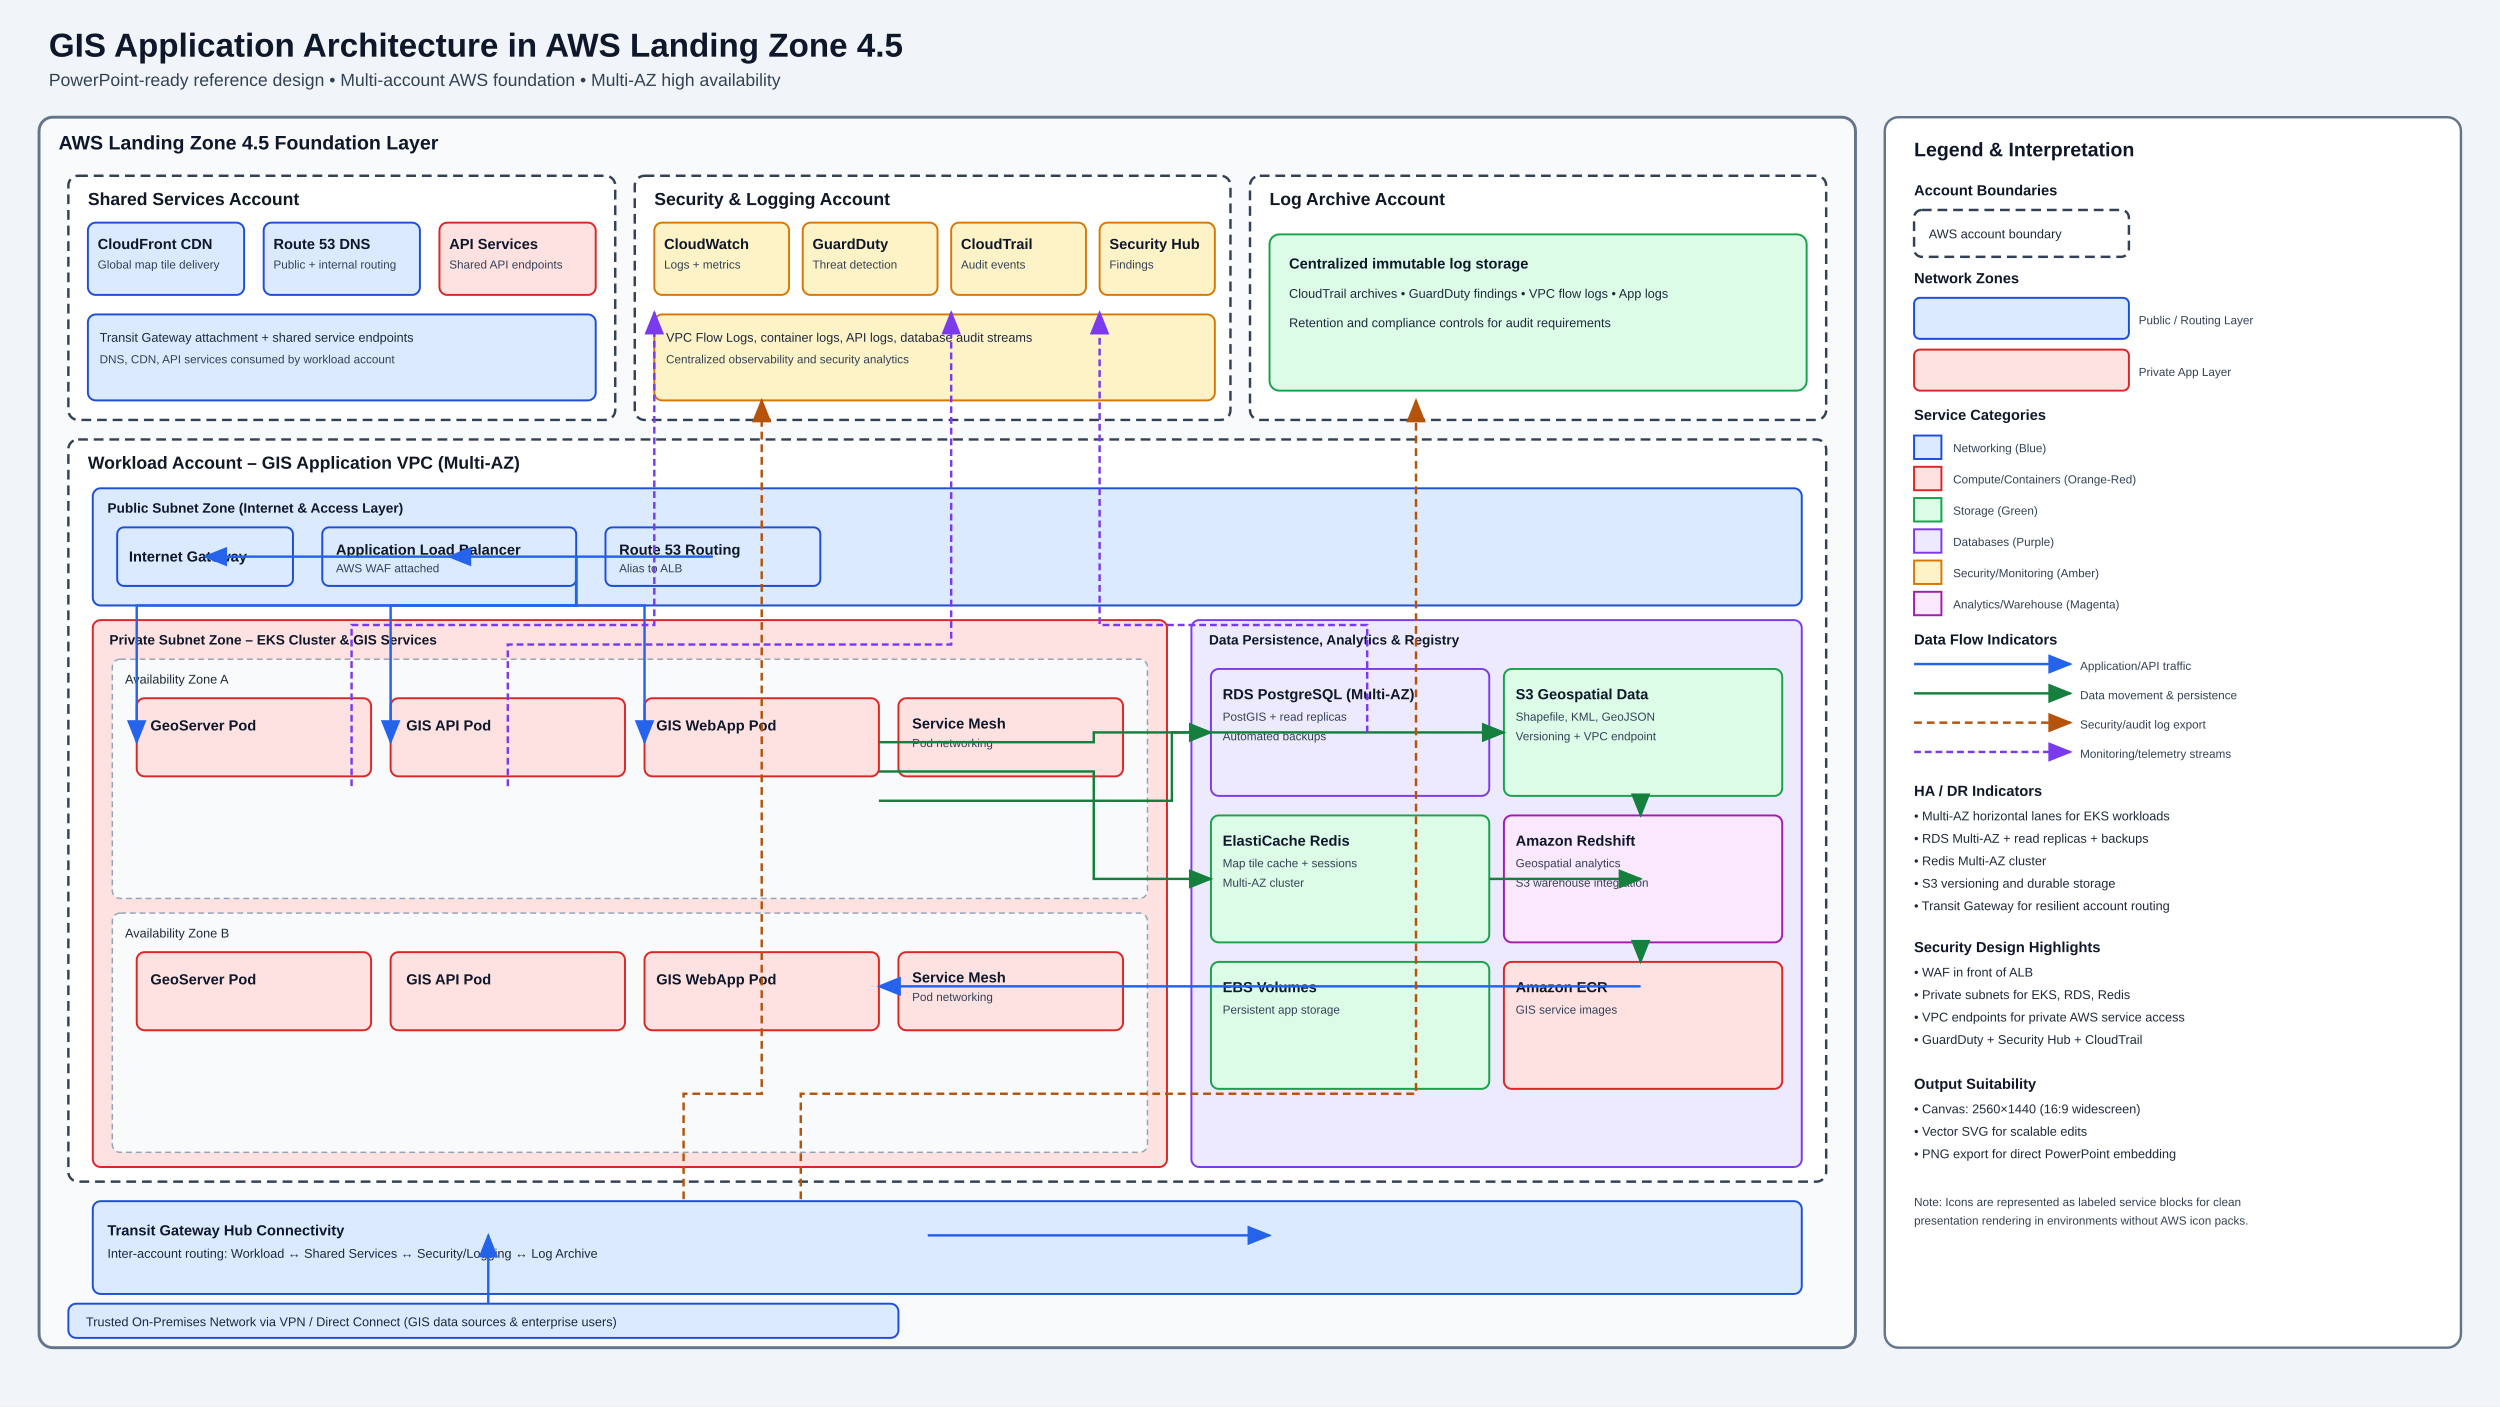
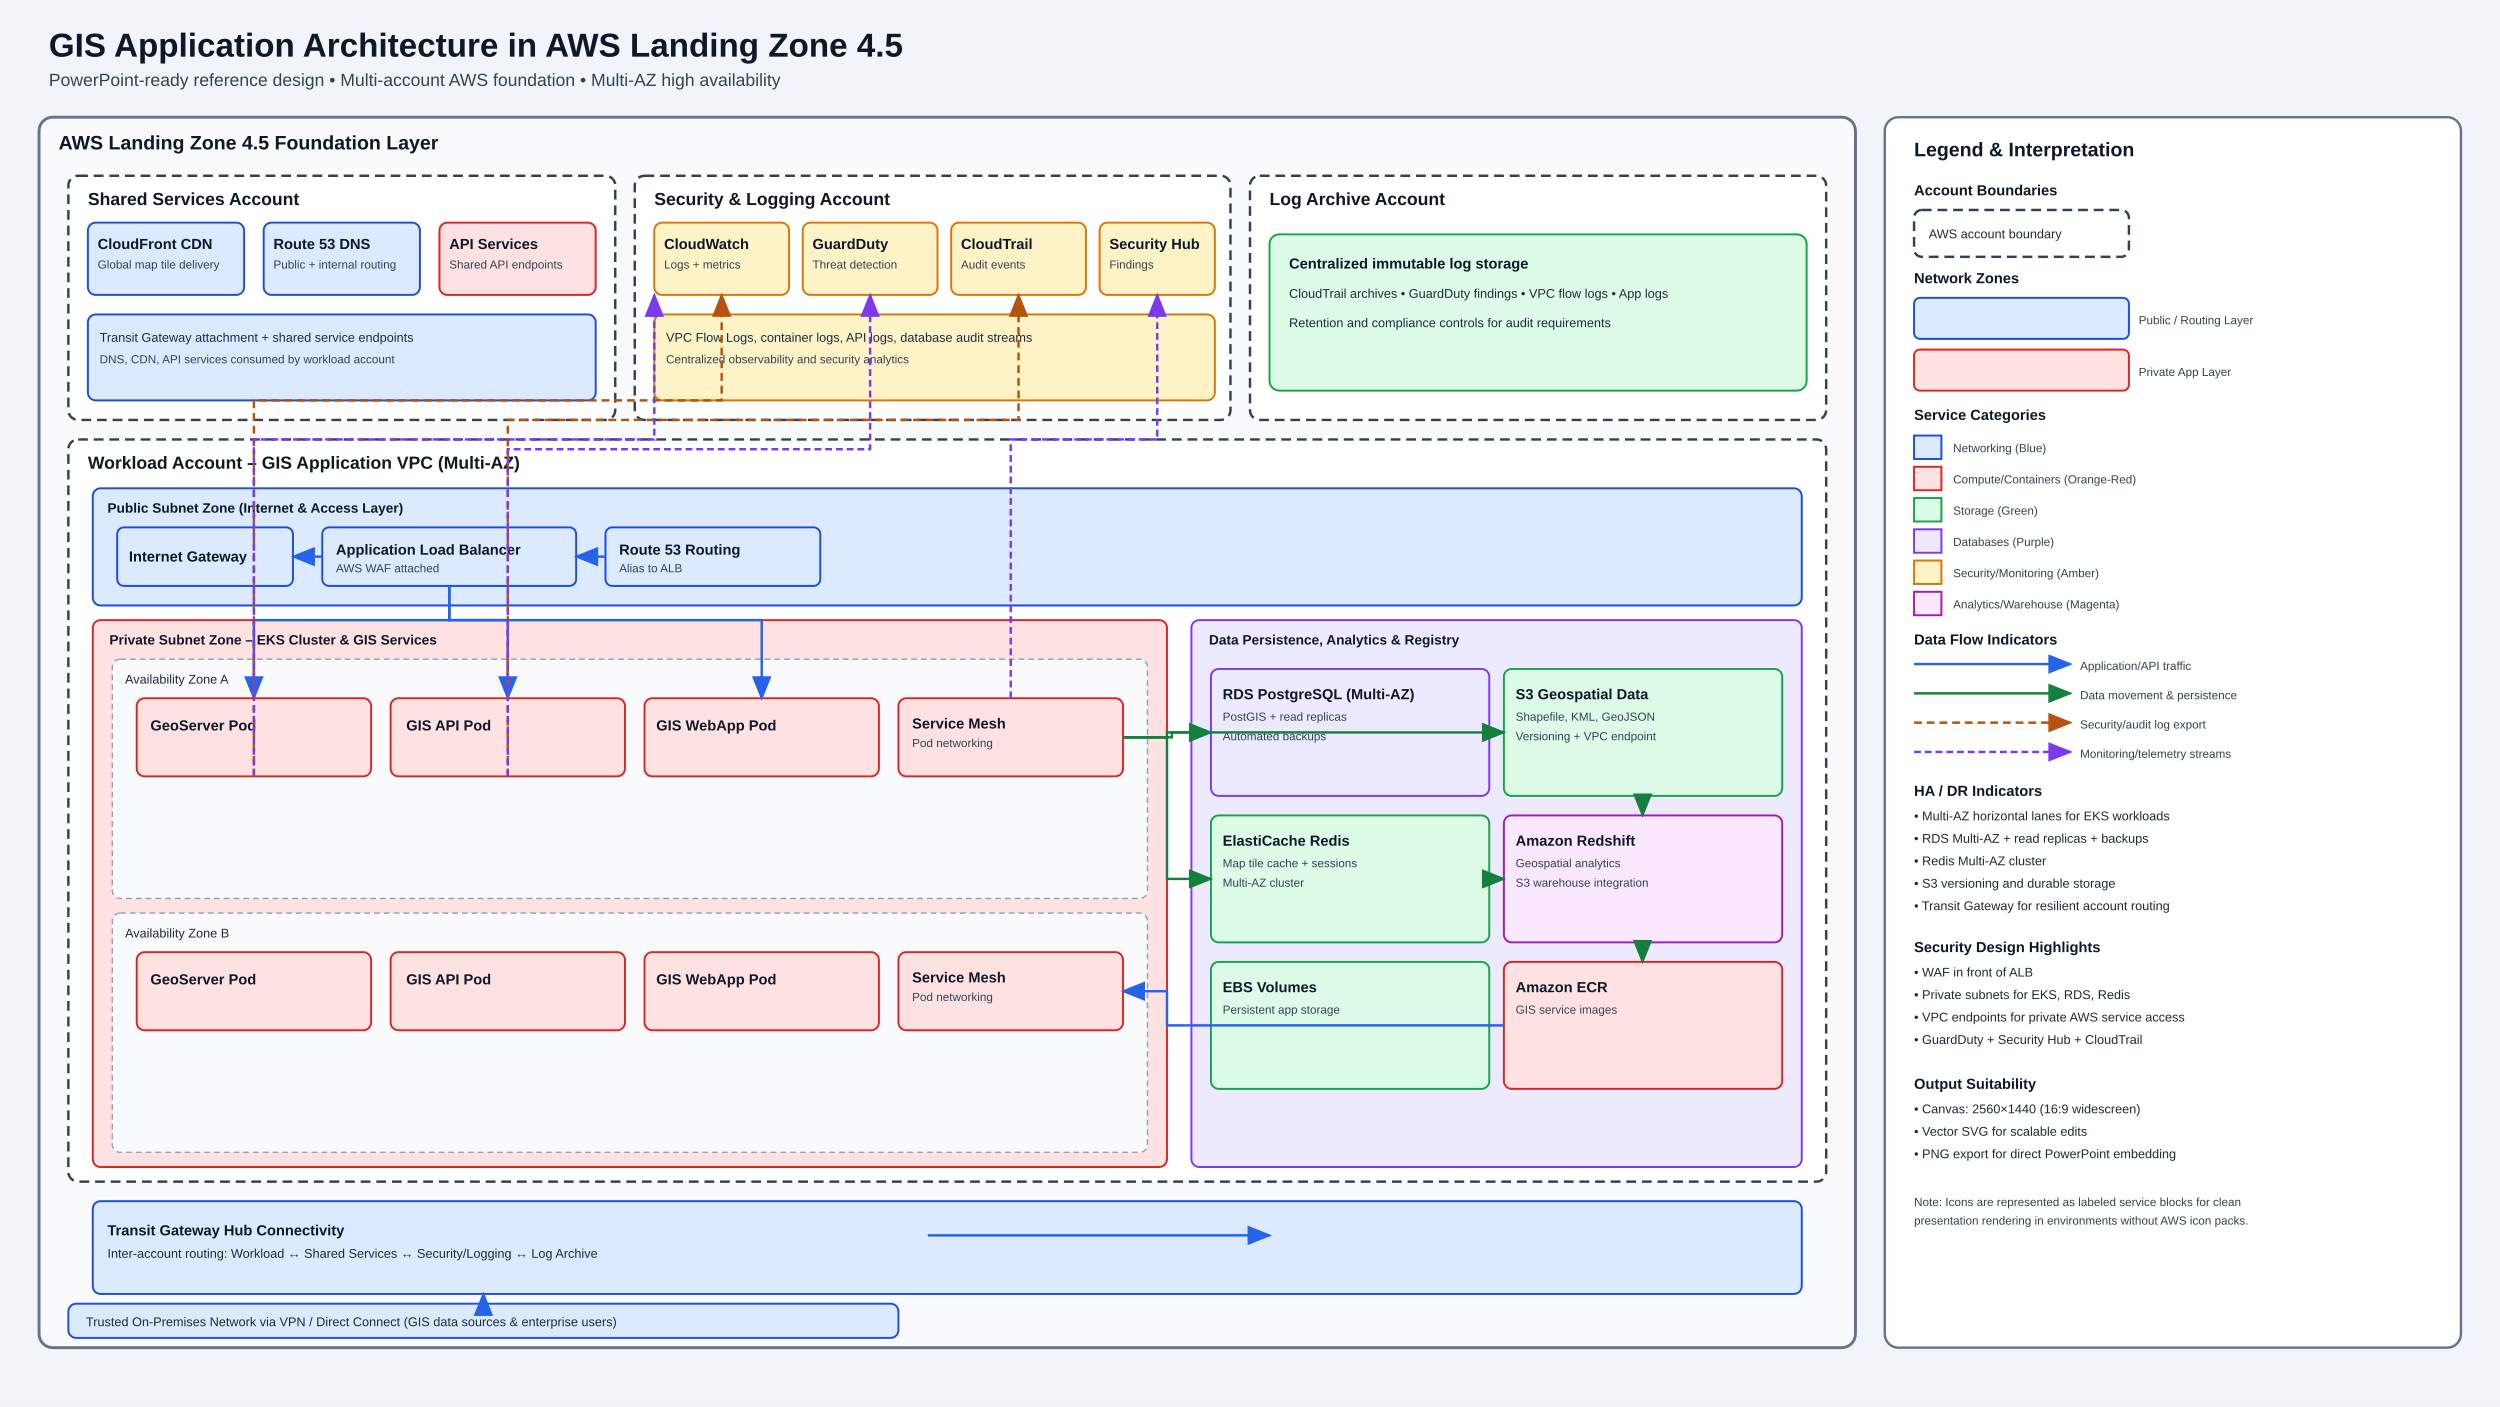
<svg xmlns="http://www.w3.org/2000/svg" width="2560" height="1440" viewBox="0 0 2560 1440" role="img" aria-label="GIS application integrated into AWS Landing Zone 4.5">
  <defs>
    <style>
      .title { font: 700 34px 'Segoe UI', Arial, sans-serif; fill: #0f172a; }
      .subtitle { font: 500 18px 'Segoe UI', Arial, sans-serif; fill: #334155; }
      .section { font: 700 20px 'Segoe UI', Arial, sans-serif; fill: #0f172a; }
      .label { font: 600 15px 'Segoe UI', Arial, sans-serif; fill: #0f172a; }
      .small { font: 500 13px 'Segoe UI', Arial, sans-serif; fill: #1e293b; }
      .tiny { font: 500 12px 'Segoe UI', Arial, sans-serif; fill: #334155; }
      .account-title { font: 700 18px 'Segoe UI', Arial, sans-serif; fill: #111827; }
      .zone-title { font: 700 14px 'Segoe UI', Arial, sans-serif; fill: #0f172a; }
      .aws-boundary { fill: #f8fafc; stroke: #64748b; stroke-width: 3; }
      .account { fill: #ffffff; stroke: #334155; stroke-width: 2.5; stroke-dasharray: 10 6; }
      .network { fill: #dbeafe; stroke: #1d4ed8; stroke-width: 2; }
      .compute { fill: #fee2e2; stroke: #dc2626; stroke-width: 2; }
      .storage { fill: #dcfce7; stroke: #16a34a; stroke-width: 2; }
      .database { fill: #ede9fe; stroke: #7c3aed; stroke-width: 2; }
      .security { fill: #fef3c7; stroke: #d97706; stroke-width: 2; }
      .analytics { fill: #fae8ff; stroke: #a21caf; stroke-width: 2; }
      .lane { fill: #f8fafc; stroke: #94a3b8; stroke-width: 1.5; stroke-dasharray: 6 4; }
      .flow { stroke: #2563eb; stroke-width: 2.5; fill: none; marker-end: url(#arrowBlue); }
      .flow-sec { stroke: #b45309; stroke-width: 2.5; fill: none; marker-end: url(#arrowAmber); stroke-dasharray: 8 5; }
      .flow-data { stroke: #15803d; stroke-width: 2.5; fill: none; marker-end: url(#arrowGreen); }
      .flow-obs { stroke: #7c3aed; stroke-width: 2.5; fill: none; marker-end: url(#arrowPurple); stroke-dasharray: 7 4; }
    </style>
    <marker id="arrowBlue" markerWidth="10" markerHeight="8" refX="9" refY="4" orient="auto">
      <polygon points="0,0 10,4 0,8" fill="#2563eb" />
    </marker>
    <marker id="arrowAmber" markerWidth="10" markerHeight="8" refX="9" refY="4" orient="auto">
      <polygon points="0,0 10,4 0,8" fill="#b45309" />
    </marker>
    <marker id="arrowGreen" markerWidth="10" markerHeight="8" refX="9" refY="4" orient="auto">
      <polygon points="0,0 10,4 0,8" fill="#15803d" />
    </marker>
    <marker id="arrowPurple" markerWidth="10" markerHeight="8" refX="9" refY="4" orient="auto">
      <polygon points="0,0 10,4 0,8" fill="#7c3aed" />
    </marker>
  </defs>
  <rect x="0" y="0" width="2560" height="1440" fill="#f1f5f9" />
  <text x="50" y="58" class="title">GIS Application Architecture in AWS Landing Zone 4.5</text>
  <text x="50" y="88" class="subtitle">PowerPoint-ready reference design • Multi-account AWS foundation • Multi-AZ high availability</text>
  <rect x="40" y="120" width="1860" height="1260" rx="14" class="aws-boundary" />
  <text x="60" y="153" class="section">AWS Landing Zone 4.5 Foundation Layer</text>
  <rect x="70" y="180" width="560" height="250" rx="10" class="account" />
  <text x="90" y="210" class="account-title">Shared Services Account</text>
  <rect x="90" y="228" width="160" height="74" rx="8" class="network" />
  <text x="100" y="255" class="label">CloudFront CDN</text>
  <text x="100" y="275" class="tiny">Global map tile delivery</text>
  <rect x="270" y="228" width="160" height="74" rx="8" class="network" />
  <text x="280" y="255" class="label">Route 53 DNS</text>
  <text x="280" y="275" class="tiny">Public + internal routing</text>
  <rect x="450" y="228" width="160" height="74" rx="8" class="compute" />
  <text x="460" y="255" class="label">API Services</text>
  <text x="460" y="275" class="tiny">Shared API endpoints</text>
  <rect x="90" y="322" width="520" height="88" rx="8" class="network" />
  <text x="102" y="350" class="small">Transit Gateway attachment + shared service endpoints</text>
  <text x="102" y="372" class="tiny">DNS, CDN, API services consumed by workload account</text>
  <rect x="650" y="180" width="610" height="250" rx="10" class="account" />
  <text x="670" y="210" class="account-title">Security &amp; Logging Account</text>
  <rect x="670" y="228" width="138" height="74" rx="8" class="security" />
  <text x="680" y="255" class="label">CloudWatch</text>
  <text x="680" y="275" class="tiny">Logs + metrics</text>
  <rect x="822" y="228" width="138" height="74" rx="8" class="security" />
  <text x="832" y="255" class="label">GuardDuty</text>
  <text x="832" y="275" class="tiny">Threat detection</text>
  <rect x="974" y="228" width="138" height="74" rx="8" class="security" />
  <text x="984" y="255" class="label">CloudTrail</text>
  <text x="984" y="275" class="tiny">Audit events</text>
  <rect x="1126" y="228" width="118" height="74" rx="8" class="security" />
  <text x="1136" y="255" class="label">Security Hub</text>
  <text x="1136" y="275" class="tiny">Findings</text>
  <rect x="670" y="322" width="574" height="88" rx="8" class="security" />
  <text x="682" y="350" class="small">VPC Flow Logs, container logs, API logs, database audit streams</text>
  <text x="682" y="372" class="tiny">Centralized observability and security analytics</text>
  <rect x="1280" y="180" width="590" height="250" rx="10" class="account" />
  <text x="1300" y="210" class="account-title">Log Archive Account</text>
  <rect x="1300" y="240" width="550" height="160" rx="10" class="storage" />
  <text x="1320" y="275" class="label">Centralized immutable log storage</text>
  <text x="1320" y="305" class="small">CloudTrail archives • GuardDuty findings • VPC flow logs • App logs</text>
  <text x="1320" y="335" class="small">Retention and compliance controls for audit requirements</text>
  <rect x="70" y="450" width="1800" height="760" rx="10" class="account" />
  <text x="90" y="480" class="account-title">Workload Account – GIS Application VPC (Multi-AZ)</text>
  <rect x="95" y="500" width="1750" height="120" rx="8" class="network" />
  <text x="110" y="525" class="zone-title">Public Subnet Zone (Internet &amp; Access Layer)</text>
  <rect x="120" y="540" width="180" height="60" rx="7" class="network" />
  <text x="132" y="575" class="label">Internet Gateway</text>
  <rect x="330" y="540" width="260" height="60" rx="7" class="network" />
  <text x="344" y="568" class="label">Application Load Balancer</text>
  <text x="344" y="586" class="tiny">AWS WAF attached</text>
  <rect x="620" y="540" width="220" height="60" rx="7" class="network" />
  <text x="634" y="568" class="label">Route 53 Routing</text>
  <text x="634" y="586" class="tiny">Alias to ALB</text>
  <rect x="95" y="635" width="1100" height="560" rx="8" class="compute" />
  <text x="112" y="660" class="zone-title">Private Subnet Zone – EKS Cluster &amp; GIS Services</text>
  <rect x="115" y="675" width="1060" height="245" rx="8" class="lane" />
  <text x="128" y="700" class="small">Availability Zone A</text>
  <rect x="140" y="715" width="240" height="80" rx="8" class="compute" />
  <text x="154" y="748" class="label">GeoServer Pod</text>
  <rect x="400" y="715" width="240" height="80" rx="8" class="compute" />
  <text x="416" y="748" class="label">GIS API Pod</text>
  <rect x="660" y="715" width="240" height="80" rx="8" class="compute" />
  <text x="672" y="748" class="label">GIS WebApp Pod</text>
  <rect x="920" y="715" width="230" height="80" rx="8" class="compute" />
  <text x="934" y="746" class="label">Service Mesh</text>
  <text x="934" y="765" class="tiny">Pod networking</text>
  <rect x="115" y="935" width="1060" height="245" rx="8" class="lane" />
  <text x="128" y="960" class="small">Availability Zone B</text>
  <rect x="140" y="975" width="240" height="80" rx="8" class="compute" />
  <text x="154" y="1008" class="label">GeoServer Pod</text>
  <rect x="400" y="975" width="240" height="80" rx="8" class="compute" />
  <text x="416" y="1008" class="label">GIS API Pod</text>
  <rect x="660" y="975" width="240" height="80" rx="8" class="compute" />
  <text x="672" y="1008" class="label">GIS WebApp Pod</text>
  <rect x="920" y="975" width="230" height="80" rx="8" class="compute" />
  <text x="934" y="1006" class="label">Service Mesh</text>
  <text x="934" y="1025" class="tiny">Pod networking</text>
  <rect x="1220" y="635" width="625" height="560" rx="8" class="database" />
  <text x="1238" y="660" class="zone-title">Data Persistence, Analytics &amp; Registry</text>
  <rect x="1240" y="685" width="285" height="130" rx="8" class="database" />
  <text x="1252" y="716" class="label">RDS PostgreSQL (Multi-AZ)</text>
  <text x="1252" y="738" class="tiny">PostGIS + read replicas</text>
  <text x="1252" y="758" class="tiny">Automated backups</text>
  <rect x="1540" y="685" width="285" height="130" rx="8" class="storage" />
  <text x="1552" y="716" class="label">S3 Geospatial Data</text>
  <text x="1552" y="738" class="tiny">Shapefile, KML, GeoJSON</text>
  <text x="1552" y="758" class="tiny">Versioning + VPC endpoint</text>
  <rect x="1240" y="835" width="285" height="130" rx="8" class="storage" />
  <text x="1252" y="866" class="label">ElastiCache Redis</text>
  <text x="1252" y="888" class="tiny">Map tile cache + sessions</text>
  <text x="1252" y="908" class="tiny">Multi-AZ cluster</text>
  <rect x="1540" y="835" width="285" height="130" rx="8" class="analytics" />
  <text x="1552" y="866" class="label">Amazon Redshift</text>
  <text x="1552" y="888" class="tiny">Geospatial analytics</text>
  <text x="1552" y="908" class="tiny">S3 warehouse integration</text>
  <rect x="1240" y="985" width="285" height="130" rx="8" class="storage" />
  <text x="1252" y="1016" class="label">EBS Volumes</text>
  <text x="1252" y="1038" class="tiny">Persistent app storage</text>
  <rect x="1540" y="985" width="285" height="130" rx="8" class="compute" />
  <text x="1552" y="1016" class="label">Amazon ECR</text>
  <text x="1552" y="1038" class="tiny">GIS service images</text>
  <rect x="95" y="1230" width="1750" height="95" rx="8" class="network" />
  <text x="110" y="1265" class="label">Transit Gateway Hub Connectivity</text>
  <text x="110" y="1288" class="small">Inter-account routing: Workload ↔ Shared Services ↔ Security/Logging ↔ Log Archive</text>
  <rect x="70" y="1335" width="850" height="35" rx="8" class="network" />
  <text x="88" y="1358" class="small">Trusted On-Premises Network via VPN / Direct Connect (GIS data sources &amp; enterprise users)</text>
-   <path class="flow" d="M 730 570 L 640 570 L 640 570 L 460 570" />
-   <path class="flow" d="M 460 570 L 380 570 L 380 570 L 210 570" />
-   <path class="flow" d="M 590 570 L 590 620 L 140 620 L 140 760" />
-   <path class="flow" d="M 590 570 L 590 620 L 400 620 L 400 760" />
-   <path class="flow" d="M 590 570 L 590 620 L 660 620 L 660 760" />
-   <path class="flow-data" d="M 900 760 L 1120 760 L 1120 750 L 1240 750" />
-   <path class="flow-data" d="M 900 790 L 1120 790 L 1120 900 L 1240 900" />
-   <path class="flow-data" d="M 900 820 L 1200 820 L 1200 750 L 1540 750" />
-   <path class="flow-data" d="M 1525 900 L 1610 900 L 1610 900 L 1680 900" />
-   <path class="flow-data" d="M 1680 815 L 1680 835" />
-   <path class="flow-data" d="M 1680 965 L 1680 985" />
-   <path class="flow" d="M 1680 1010 L 1200 1010 L 1200 1010 L 900 1010" />
-   <path class="flow-sec" d="M 700 1228 L 700 1120 L 780 1120 L 780 410" />
-   <path class="flow-sec" d="M 820 1228 L 820 1120 L 1450 1120 L 1450 410" />
+   <path class="flow" d="M 620 570 L 590 570" />
+   <path class="flow" d="M 330 570 L 300 570" />
+   <path class="flow" d="M 460 600 L 460 635 L 260 635 L 260 715" />
+   <path class="flow" d="M 460 600 L 460 635 L 520 635 L 520 715" />
+   <path class="flow" d="M 460 600 L 460 635 L 780 635 L 780 715" />
+   <path class="flow-data" d="M 1150 755 L 1195 755 L 1195 750 L 1240 750" />
+   <path class="flow-data" d="M 1150 755 L 1195 755 L 1195 900 L 1240 900" />
+   <path class="flow-data" d="M 1150 755 L 1200 755 L 1200 750 L 1540 750" />
+   <path class="flow-data" d="M 1525 900 L 1540 900" />
+   <path class="flow-data" d="M 1682 815 L 1682 835" />
+   <path class="flow-data" d="M 1682 965 L 1682 985" />
+   <path class="flow" d="M 1540 1050 L 1195 1050 L 1195 1015 L 1150 1015" />
+   <path class="flow-sec" d="M 260 795 L 260 410 L 739 410 L 739 302" />
+   <path class="flow-sec" d="M 520 795 L 520 430 L 1043 430 L 1043 302" />
  <path class="flow" d="M 950 1265 L 1300 1265" />
-   <path class="flow" d="M 500 1335 L 500 1265" />
-   <path class="flow-obs" d="M 360 805 L 360 640 L 670 640 L 670 320" />
-   <path class="flow-obs" d="M 520 805 L 520 660 L 974 660 L 974 320" />
-   <path class="flow-obs" d="M 1400 750 L 1400 640 L 1126 640 L 1126 320" />
+   <path class="flow" d="M 495 1335 L 495 1325" />
+   <path class="flow-obs" d="M 260 795 L 260 450 L 670 450 L 670 302" />
+   <path class="flow-obs" d="M 520 795 L 520 460 L 891 460 L 891 302" />
+   <path class="flow-obs" d="M 1035 715 L 1035 450 L 1185 450 L 1185 302" />
  <rect x="1930" y="120" width="590" height="1260" rx="14" fill="#ffffff" stroke="#64748b" stroke-width="2.5" />
  <text x="1960" y="160" class="section">Legend &amp; Interpretation</text>
  <text x="1960" y="200" class="label">Account Boundaries</text>
  <rect x="1960" y="215" width="220" height="48" rx="8" class="account" />
  <text x="1975" y="244" class="small">AWS account boundary</text>
  <text x="1960" y="290" class="label">Network Zones</text>
  <rect x="1960" y="305" width="220" height="42" rx="6" class="network" />
  <text x="2190" y="332" class="tiny">Public / Routing Layer</text>
  <rect x="1960" y="358" width="220" height="42" rx="6" class="compute" />
  <text x="2190" y="385" class="tiny">Private App Layer</text>
  <text x="1960" y="430" class="label">Service Categories</text>
  <rect x="1960" y="446" width="28" height="24" class="network" />
  <text x="2000" y="463" class="tiny">Networking (Blue)</text>
  <rect x="1960" y="478" width="28" height="24" class="compute" />
  <text x="2000" y="495" class="tiny">Compute/Containers (Orange-Red)</text>
  <rect x="1960" y="510" width="28" height="24" class="storage" />
  <text x="2000" y="527" class="tiny">Storage (Green)</text>
  <rect x="1960" y="542" width="28" height="24" class="database" />
  <text x="2000" y="559" class="tiny">Databases (Purple)</text>
  <rect x="1960" y="574" width="28" height="24" class="security" />
  <text x="2000" y="591" class="tiny">Security/Monitoring (Amber)</text>
  <rect x="1960" y="606" width="28" height="24" class="analytics" />
  <text x="2000" y="623" class="tiny">Analytics/Warehouse (Magenta)</text>
  <text x="1960" y="660" class="label">Data Flow Indicators</text>
  <line x1="1960" y1="680" x2="2120" y2="680" class="flow" />
  <text x="2130" y="686" class="tiny">Application/API traffic</text>
  <line x1="1960" y1="710" x2="2120" y2="710" class="flow-data" />
  <text x="2130" y="716" class="tiny">Data movement &amp; persistence</text>
  <line x1="1960" y1="740" x2="2120" y2="740" class="flow-sec" />
  <text x="2130" y="746" class="tiny">Security/audit log export</text>
  <line x1="1960" y1="770" x2="2120" y2="770" class="flow-obs" />
  <text x="2130" y="776" class="tiny">Monitoring/telemetry streams</text>
  <text x="1960" y="815" class="label">HA / DR Indicators</text>
  <text x="1960" y="840" class="small">• Multi-AZ horizontal lanes for EKS workloads</text>
  <text x="1960" y="863" class="small">• RDS Multi-AZ + read replicas + backups</text>
  <text x="1960" y="886" class="small">• Redis Multi-AZ cluster</text>
  <text x="1960" y="909" class="small">• S3 versioning and durable storage</text>
  <text x="1960" y="932" class="small">• Transit Gateway for resilient account routing</text>
  <text x="1960" y="975" class="label">Security Design Highlights</text>
  <text x="1960" y="1000" class="small">• WAF in front of ALB</text>
  <text x="1960" y="1023" class="small">• Private subnets for EKS, RDS, Redis</text>
  <text x="1960" y="1046" class="small">• VPC endpoints for private AWS service access</text>
  <text x="1960" y="1069" class="small">• GuardDuty + Security Hub + CloudTrail</text>
  <text x="1960" y="1115" class="label">Output Suitability</text>
  <text x="1960" y="1140" class="small">• Canvas: 2560×1440 (16:9 widescreen)</text>
  <text x="1960" y="1163" class="small">• Vector SVG for scalable edits</text>
  <text x="1960" y="1186" class="small">• PNG export for direct PowerPoint embedding</text>
  <text x="1960" y="1235" class="tiny">Note: Icons are represented as labeled service blocks for clean</text>
  <text x="1960" y="1254" class="tiny">presentation rendering in environments without AWS icon packs.</text>
</svg>
